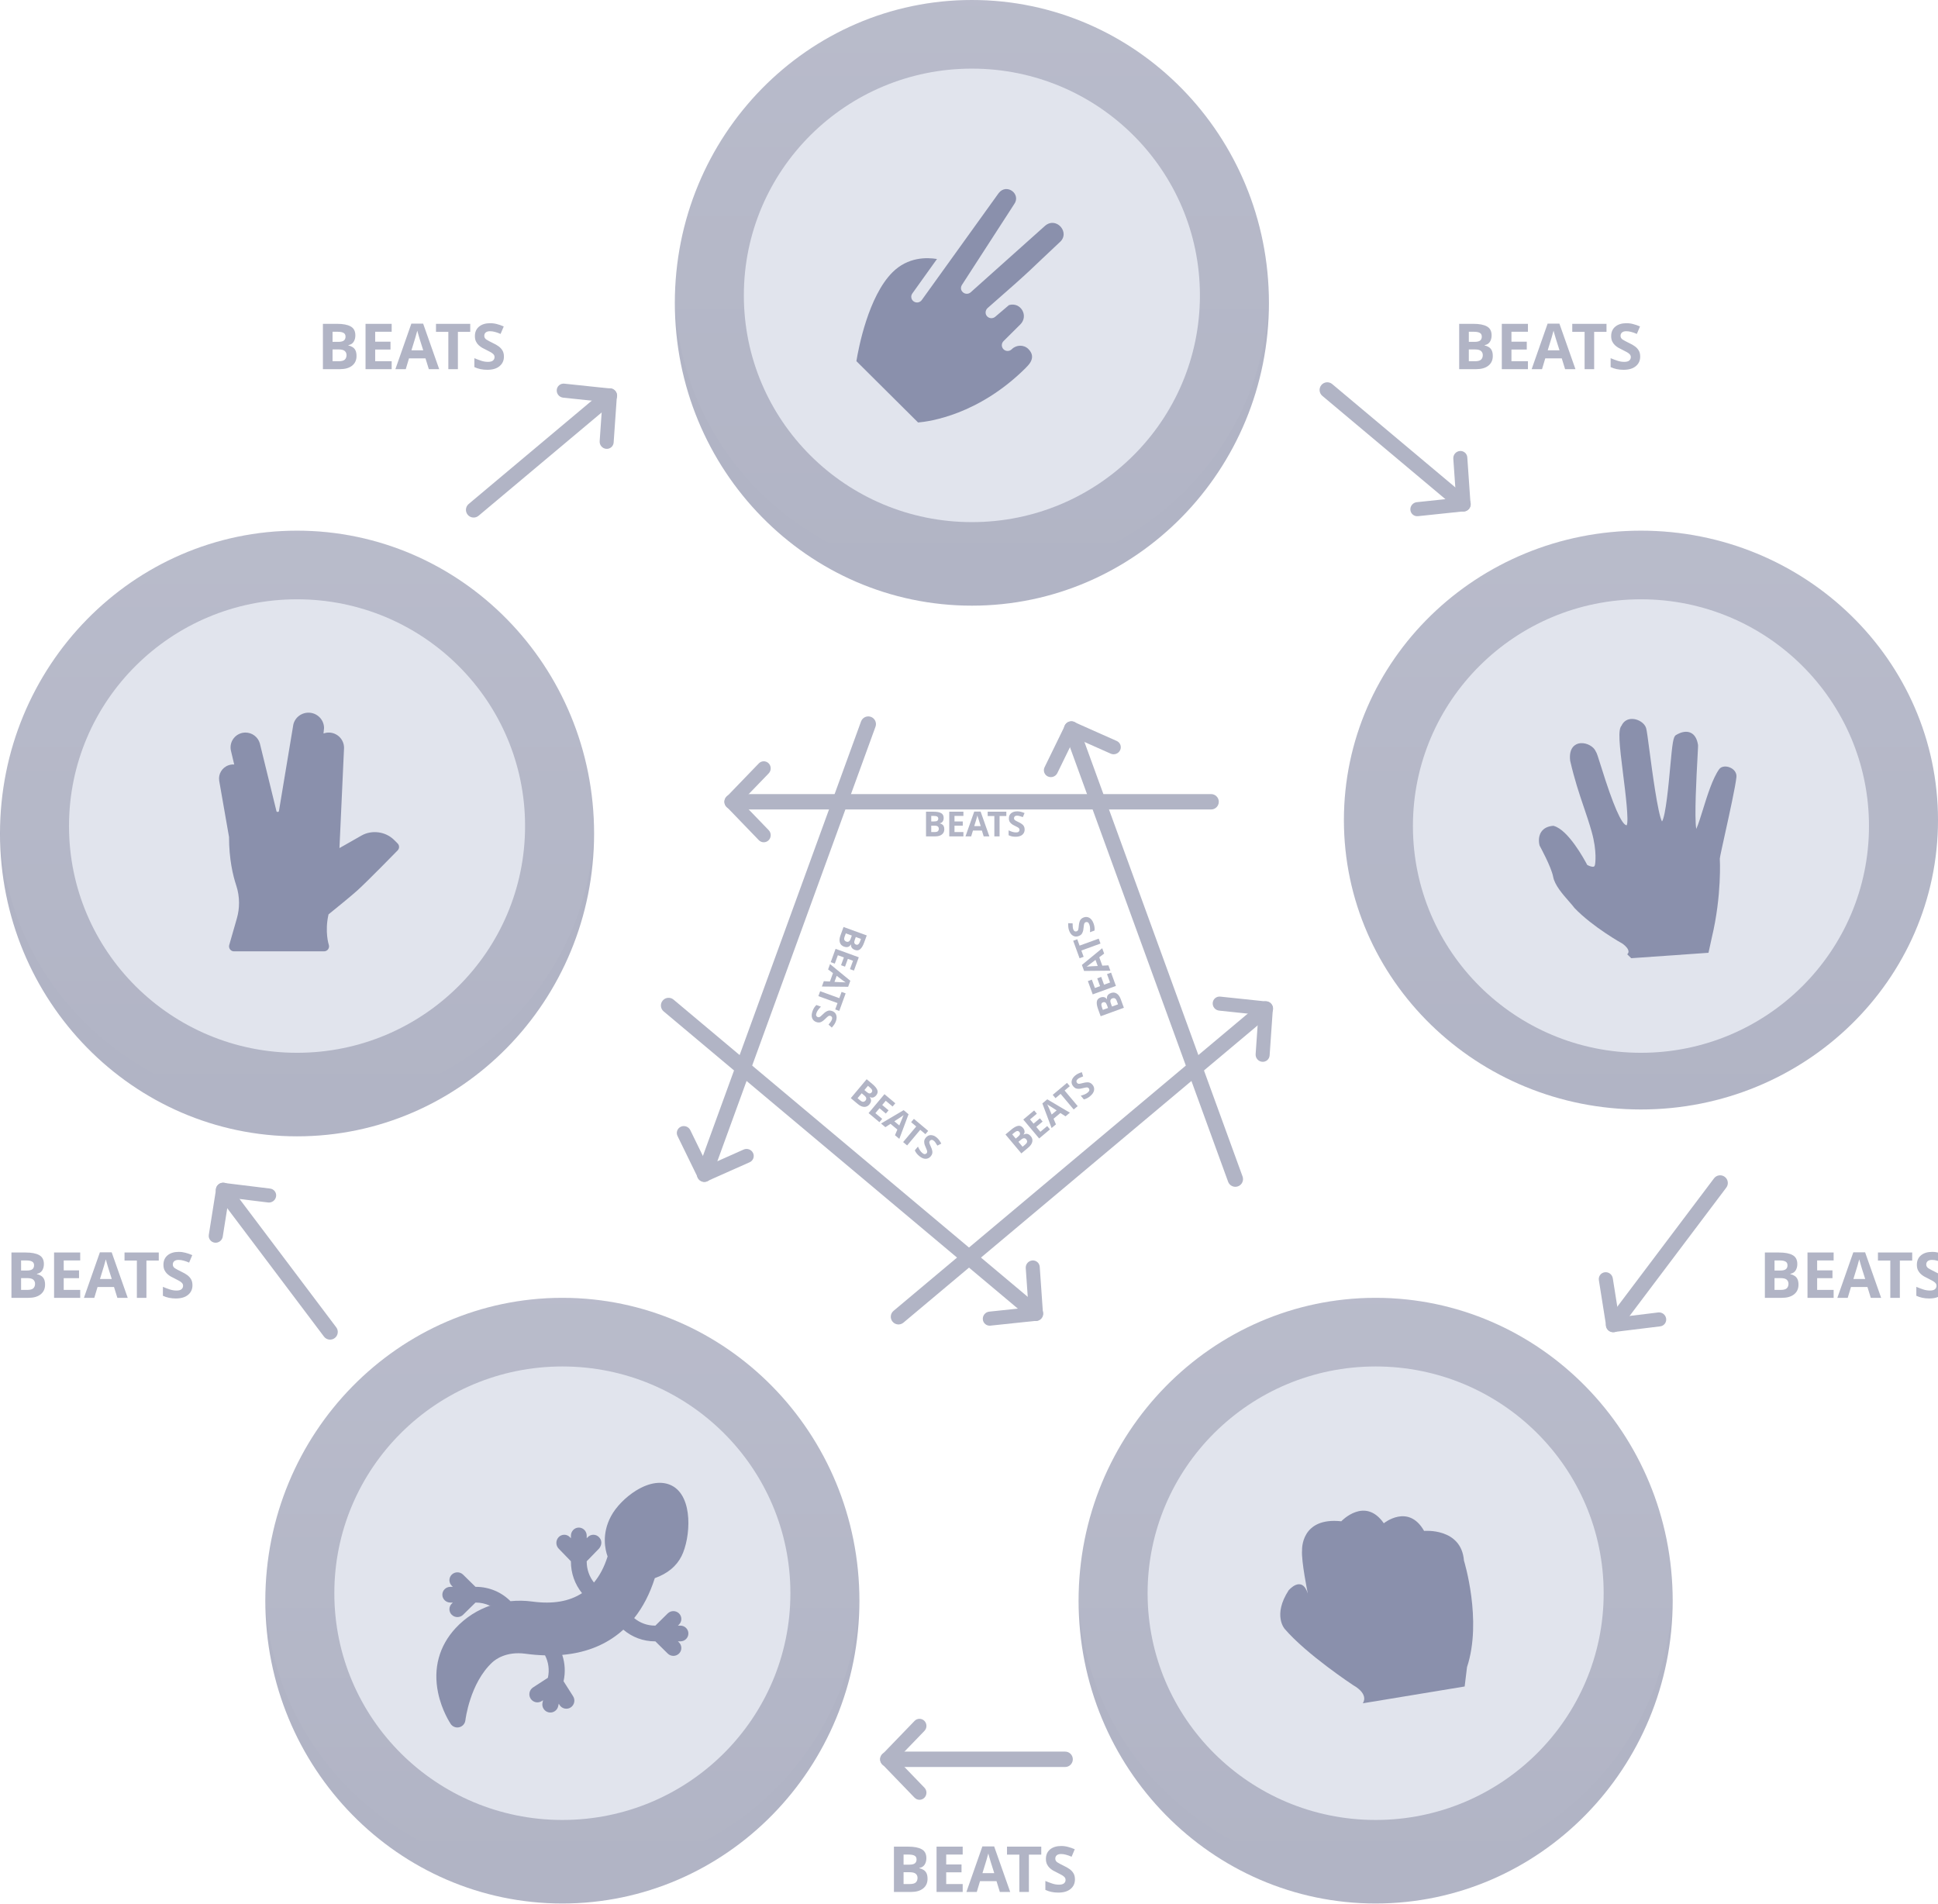
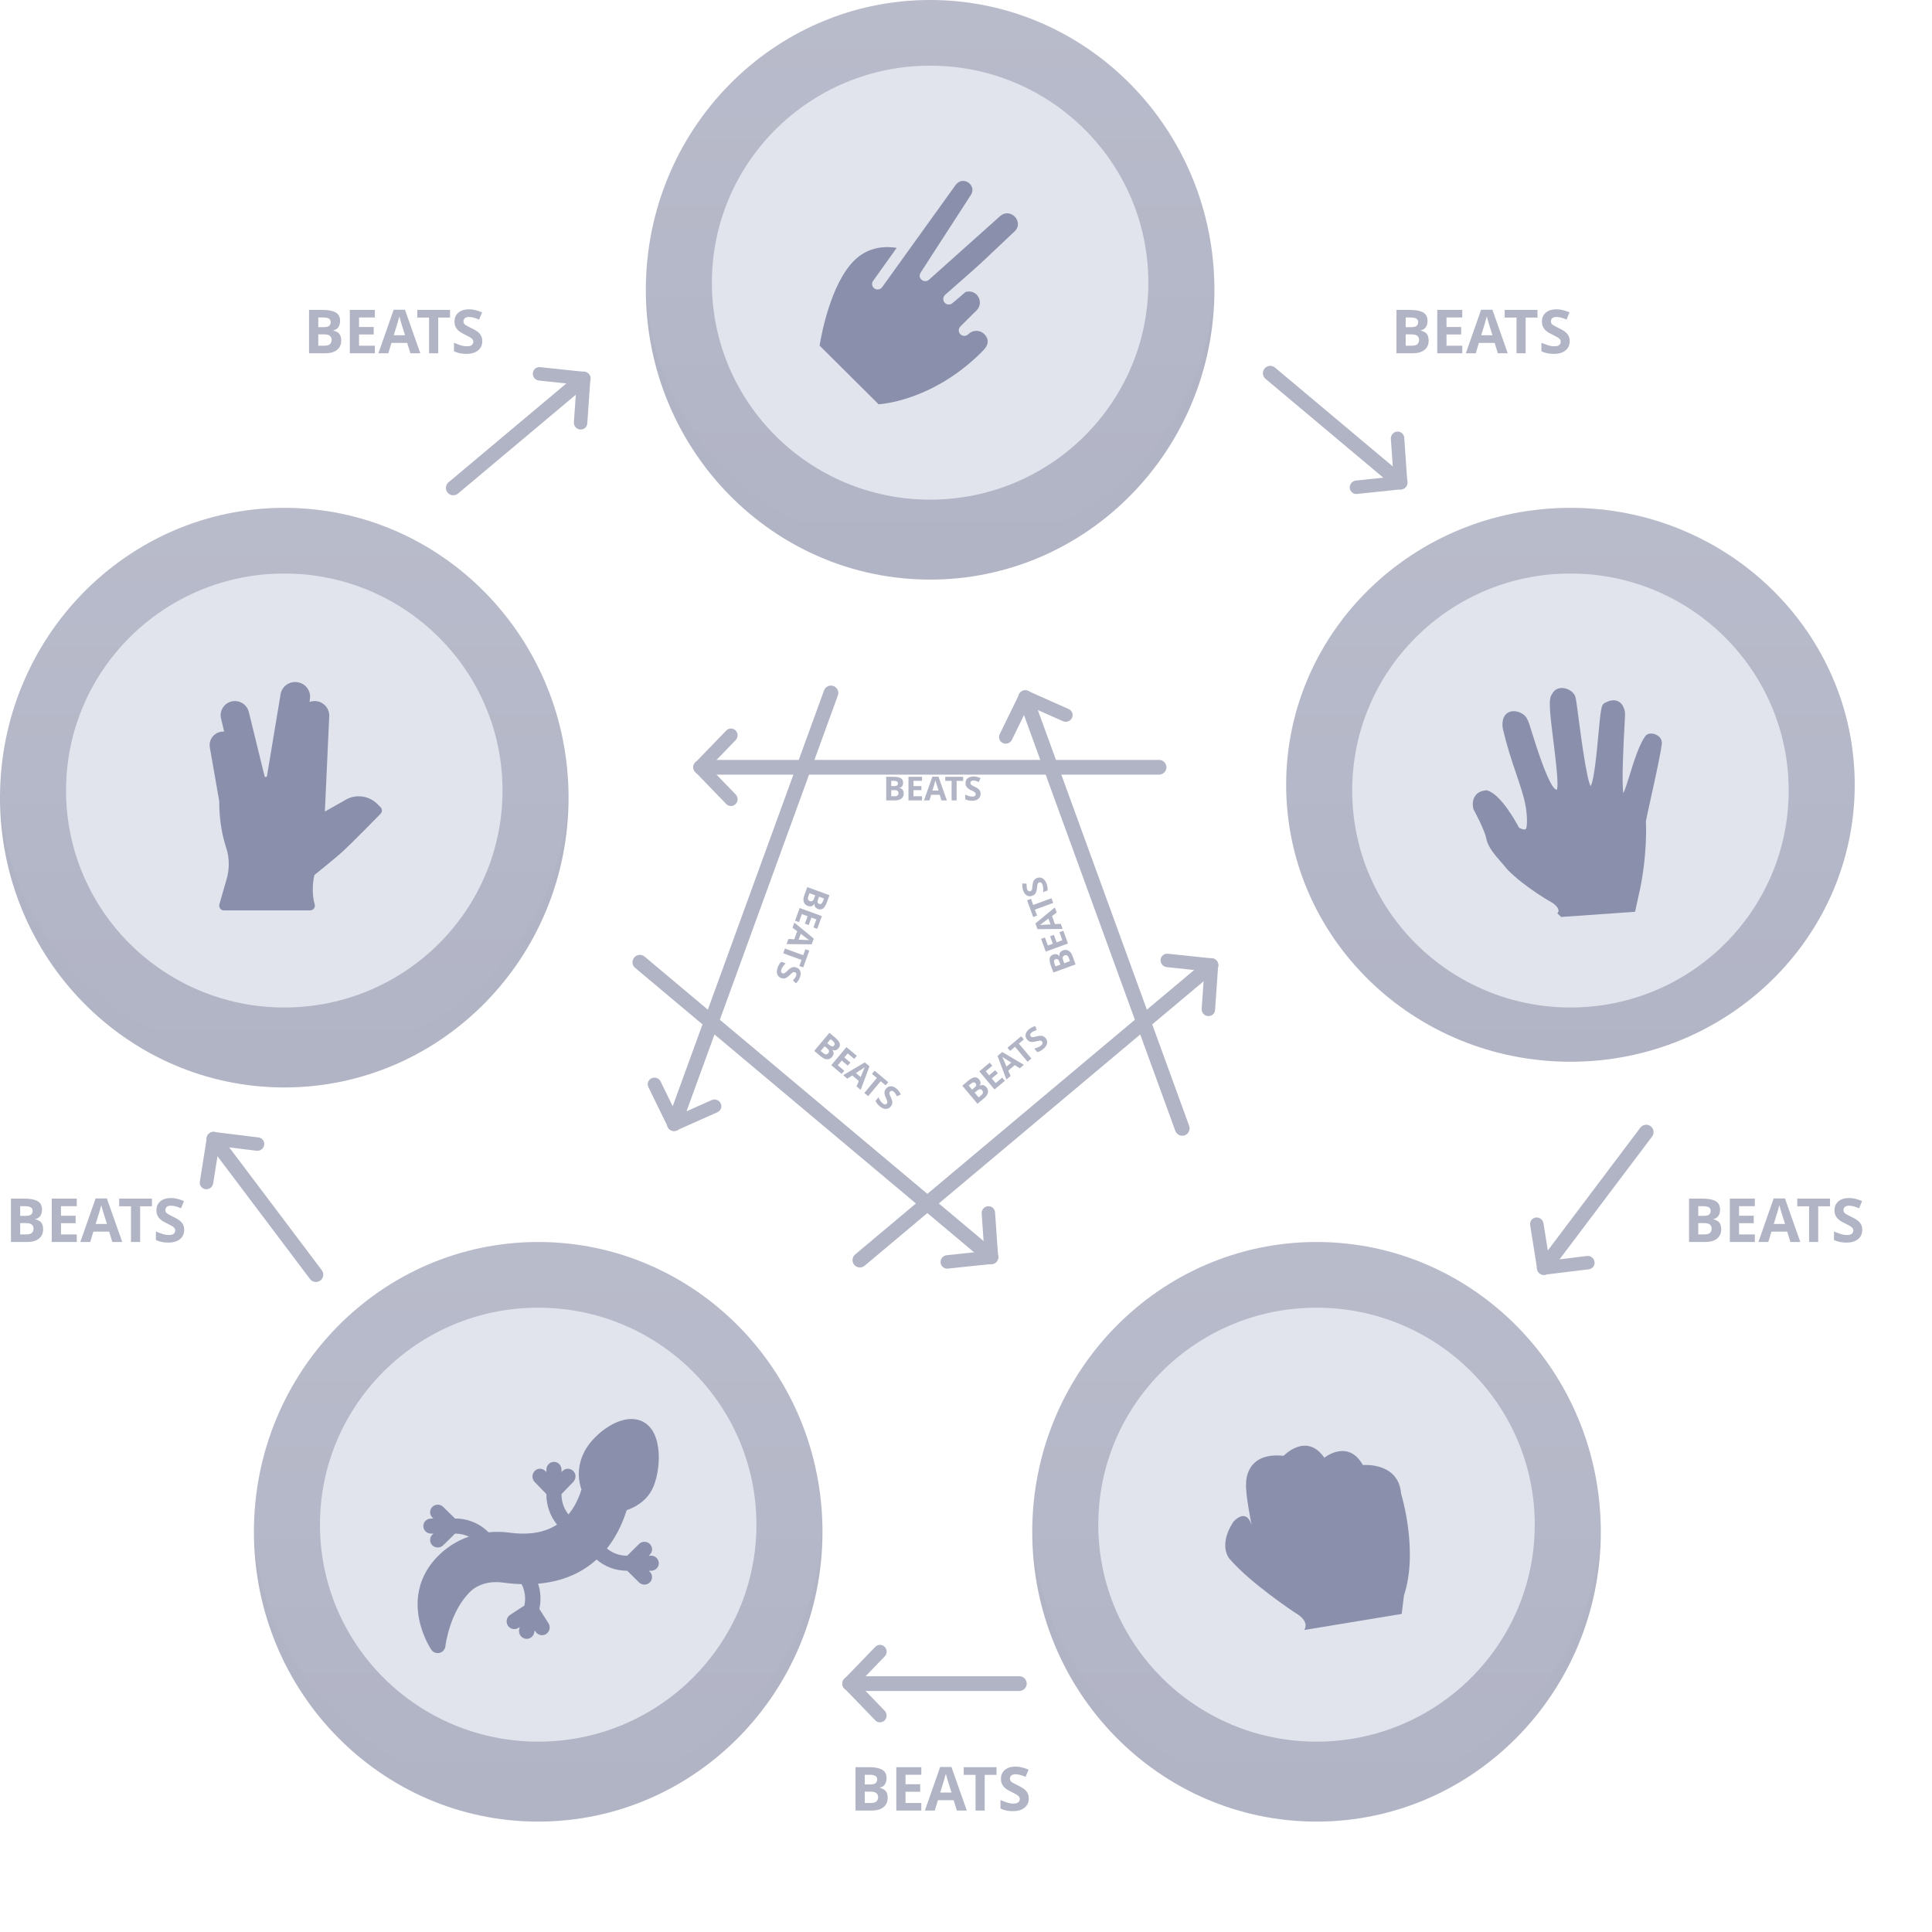
- <svg xmlns="http://www.w3.org/2000/svg" width="336" height="330">
+ <svg xmlns="http://www.w3.org/2000/svg" width="350" height="350">
  <defs>
    <linearGradient id="a" x1="50%" x2="50%" y1="0%" y2="100%">
      <stop offset="0%" stop-color="#FFF" stop-opacity=".097" />
      <stop offset="100%" stop-color="#FFF" stop-opacity="0" />
    </linearGradient>
  </defs>
  <g fill="none" fill-rule="evenodd">
    <g transform="translate(233 92)">
      <ellipse cx="51.5" cy="50.172" fill="#B1B4C5" rx="51.5" ry="50.172" />
      <ellipse cx="51.5" cy="50.172" fill="url(#a)" rx="51.5" ry="50.172" />
      <g transform="translate(11.965 11.897)">
        <ellipse cx="39.535" cy="39.31" fill="#E1E4ED" rx="39.535" ry="39.31" />
        <path fill="#8A90AC" fill-rule="nonzero" d="M54.896 29.133a2.078 2.078 0 00-.874-.14c-.405.028-.732.192-.925.46-1.14 1.595-2.074 4.607-2.827 7.028-.345 1.119-.81 2.616-1.145 3.327-.35-1.991.045-9.287.199-12.096l.002-.046c.107-1.952.121-2.294.098-2.444-.17-1.07-.599-1.774-1.278-2.088-.686-.32-1.577-.178-2.537.399-.481.29-.614 1.288-1.028 5.81l-.001.02c-.228 2.485-.751 8.206-1.395 9.159-.727-1.333-1.728-8.907-2.16-12.185-.301-2.296-.477-3.614-.596-4.012-.249-.834-1.3-1.544-2.34-1.583-.867-.043-1.578.397-1.917 1.162-.635.705-.41 3.045.29 8.586.335 2.637 1.024 8.084.59 8.695-.865-.094-2.35-3.506-4.414-10.144-.58-1.86-.759-2.418-.937-2.663-.35-.853-1.542-1.51-2.61-1.436-.092.006-.18.018-.268.035-.56.11-1.836.625-1.564 2.998.754 3.29 1.573 5.705 2.367 8.05l.016.046c.476 1.404.925 2.731 1.343 4.204.984 3.476.601 5.633.596 5.658-.032.222-.1.357-.204.405a.396.396 0 01-.139.031c-.311.022-.78-.185-1.02-.319-.551-1.051-3.293-6.062-5.778-6.757l-.09-.026-.09.008c-.911.086-1.581.43-1.991 1.023-.649.937-.38 2.13-.315 2.369l.036.086c.02.036 2.013 3.664 2.322 5.352.266 1.447 1.642 3.015 2.748 4.275l.046.051c.36.413.672.769.917 1.099 3.21 3.343 8.287 6.156 8.328 6.179.633.466.985.917 1.023 1.306a.566.566 0 01-.114.41l-.11.116.702.681 13.392-.94.571-2.613c1.766-7.38 1.397-13.672 1.391-13.714.007-.232.502-2.47.9-4.28l.011-.046c.794-3.603 1.78-8.087 1.97-9.793.082-.73-.386-1.399-1.19-1.703z" />
      </g>
    </g>
    <g transform="translate(0 92)">
      <ellipse cx="51.5" cy="52.5" fill="#B1B4C5" rx="51.5" ry="52.5" />
      <ellipse cx="51.5" cy="50.172" fill="url(#a)" rx="51.5" ry="50.172" />
      <g transform="translate(11.965 11.897)">
        <ellipse cx="39.535" cy="39.31" fill="#E1E4ED" rx="39.535" ry="39.31" />
        <path fill="#8A90AC" fill-rule="nonzero" d="M56.968 42.321l-.613-.61c-1.465-1.456-3.86-1.774-5.647-.752l-3.82 2.17.797-17.382a2.654 2.654 0 00-2.659-2.644c-.317 0-.621.056-.904.158l.095-.933c0-1.474-1.211-2.673-2.698-2.673-1.375 0-2.528 1.025-2.674 2.34l-2.45 14.721c-.032.2-.381.18-.418.054l-2.895-11.802a2.598 2.598 0 00-2.487-1.865c-.794 0-1.533.356-2.027.975a2.546 2.546 0 00-.49 2.186l.563 2.376a2.376 2.376 0 00-.949.12 2.445 2.445 0 00-1.652 2.708l1.703 9.739c0 3.842.678 6.685 1.246 8.392.324.974.488 1.999.488 3.045 0 .911-.127 1.818-.38 2.693l-1.32 4.599a.863.863 0 00.833 1.098h15.607a.866.866 0 00.823-1.135c-.009-.022-.734-2.248-.048-5.276.87-.703 3.917-3.166 5.011-4.16 1.809-1.642 6.764-6.716 6.974-6.932a.858.858 0 00-.009-1.21z" />
      </g>
    </g>
    <g transform="translate(117)">
      <ellipse cx="51.5" cy="52.5" fill="#B1B4C5" rx="51.5" ry="52.5" />
      <ellipse cx="51.5" cy="50.172" fill="url(#a)" rx="51.5" ry="50.172" />
      <g transform="translate(11.965 11.897)">
        <ellipse cx="39.535" cy="39.31" fill="#E1E4ED" rx="39.535" ry="39.31" />
        <path fill="#8A90AC" fill-rule="nonzero" d="M29.214 38.974l4.271-5.97c-1.775-.295-5.035-.36-7.705 2.295-4.208 4.184-5.913 13.225-6.268 15.413l10.696 10.636c1.926-.164 10.452-1.296 18.667-9.464.087-.177 2.088-1.647.452-3.274-.78-.776-2.073-.762-2.871.032a1.01 1.01 0 01-1.436.014.996.996 0 01.014-1.428l2.903-2.886c1.476-1.467.085-3.941-1.974-3.347l-2.377 2.023a1.022 1.022 0 01-1.435-.099c-.369-.424-.29-1.067.13-1.429 8.301-7.242 7.09-6.37 12.43-11.347 1.996-1.652-.515-4.575-2.481-2.901L39.31 38.794a1.01 1.01 0 01-1.322-.014c-.427-.367-.437-.895-.158-1.312l9.012-13.931c1.318-1.774-1.275-3.744-2.663-1.956l-13.325 18.53a1.009 1.009 0 01-1.41.246.976.976 0 01-.23-1.383z" />
      </g>
    </g>
    <g transform="translate(187 225)">
      <ellipse cx="51.5" cy="52.5" fill="#B1B4C5" rx="51.5" ry="52.5" />
      <ellipse cx="51.5" cy="50.172" fill="url(#a)" rx="51.5" ry="50.172" />
      <g transform="translate(11.965 11.897)">
        <ellipse cx="39.535" cy="39.31" fill="#E1E4ED" rx="39.535" ry="39.31" />
        <path fill="#8A90AC" fill-rule="nonzero" d="M54.85 33.665c-.455-5.744-6.914-5.157-6.914-5.157-2.726-4.8-6.984-1.323-6.984-1.323-3.272-4.704-7.374-.345-7.374-.345-7.072-.762-6.798 5.013-6.798 5.013-.167 1.836.996 7.515.996 7.515-1.049-3.273-3.325-.556-3.325-.556-2.797 4.312-.691 6.673-.691 6.673 3.785 4.431 11.854 9.75 11.854 9.75 2.92 1.671 1.685 3.161 1.685 3.161l17.67-2.916.407-3.346c2.686-8.114-.525-18.47-.525-18.47z" />
      </g>
    </g>
    <g transform="translate(46 225)">
      <ellipse cx="51.5" cy="52.5" fill="#B1B4C5" rx="51.5" ry="52.5" />
      <ellipse cx="51.5" cy="50.172" fill="url(#a)" rx="51.5" ry="50.172" />
      <g transform="translate(11.965 11.897)">
        <ellipse cx="39.535" cy="39.31" fill="#E1E4ED" rx="39.535" ry="39.31" />
        <path fill="#8A90AC" fill-rule="nonzero" d="M52.31 21.516c2.294-1.419 4.492-1.726 6.19-.865 3.806 1.93 3.255 9.113 1.698 12.226-.88 1.757-2.438 3.04-4.637 3.821-.852 2.695-2.048 5.011-3.575 6.927a5.615 5.615 0 003.607 1.304h.064l2.146-2.116a1.397 1.397 0 011.956 0 1.35 1.35 0 010 1.929l-.19.187H60c.764 0 1.383.61 1.383 1.364 0 .753-.62 1.363-1.383 1.363h-.432l.19.188a1.35 1.35 0 010 1.928c-.27.267-.624.4-.978.4s-.708-.133-.978-.4l-2.146-2.116h-.064a8.404 8.404 0 01-5.487-2.027 15.99 15.99 0 01-.913.77c-2.65 2.07-5.892 3.275-9.68 3.604.478 1.435.571 2.99.244 4.507l-.013.063 1.651 2.598a1.416 1.416 0 01-.418 1.944 1.387 1.387 0 01-1.924-.423l-.146-.23-.093.43a1.396 1.396 0 01-1.656 1.075 1.407 1.407 0 01-1.065-1.674l.093-.43-.228.148c-.647.42-1.508.231-1.924-.423a1.416 1.416 0 01.419-1.944l2.57-1.67.014-.063a5.721 5.721 0 00-.507-3.827 31.796 31.796 0 01-3.407-.283c-3.328-.45-5.215 1.016-5.714 1.476-3.92 3.613-4.679 9.998-4.686 10.062a1.403 1.403 0 01-1.391 1.247 1.4 1.4 0 01-1.158-.615c-.063-.093-1.538-2.295-2.185-5.403-.879-4.22.169-8.093 3.03-11.197a14.707 14.707 0 016.21-3.985l-.292.076a5.682 5.682 0 00-2.397-.53h-.064l-2.154 2.116c-.271.267-.627.4-.982.4s-.71-.133-.982-.4a1.347 1.347 0 010-1.928l.191-.188h-.433c-.767 0-1.389-.61-1.389-1.363 0-.754.622-1.364 1.389-1.364h.433l-.19-.188a1.347 1.347 0 010-1.928 1.406 1.406 0 011.963 0l2.154 2.116h.064c2.345 0 4.568.96 6.152 2.643l-.154-.158a16.297 16.297 0 013.802.067c3.513.475 6.386-.013 8.604-1.456a8.658 8.658 0 01-1.924-5.463v-.065l-2.124-2.19a1.442 1.442 0 010-1.995 1.34 1.34 0 011.936 0l.187.194v-.44c0-.78.613-1.411 1.37-1.411.755 0 1.368.631 1.368 1.41v.441l.188-.194a1.34 1.34 0 011.935 0c.815.84.227 1.762 0 1.996l-2.123 2.189v.065c0 1.332.45 2.606 1.259 3.618 1.002-1.198 1.79-2.703 2.36-4.514-.417-1.153-1.065-3.882.589-6.978.866-1.622 2.531-3.326 4.345-4.448z" />
      </g>
    </g>
    <g fill="#B1B4C5" transform="rotate(-40 152.162 -62.778)">
      <rect width="32.692" height="2.667" y="6.667" rx="1.333" />
      <path d="M27.437 1.343l5.617 5.819c.47.487.466 1.26-.009 1.744a1.187 1.187 0 01-1.7-.009l-5.617-5.819a1.249 1.249 0 01.009-1.744 1.187 1.187 0 011.7.009z" />
      <path d="M25.728 12.922l5.617-5.82a1.187 1.187 0 011.7-.008c.475.483.48 1.257.009 1.744l-5.617 5.82a1.187 1.187 0 01-1.7.008 1.249 1.249 0 01-.009-1.744z" />
    </g>
    <g fill="#B1B4C5" transform="scale(1 -1) rotate(-40 11.858 -344.091)">
      <rect width="32.692" height="2.667" y="6.667" rx="1.333" />
      <path d="M27.437 1.343l5.617 5.819c.47.487.466 1.26-.009 1.744a1.187 1.187 0 01-1.7-.009l-5.617-5.819a1.249 1.249 0 01.009-1.744 1.187 1.187 0 011.7.009z" />
      <path d="M25.728 12.922l5.617-5.82a1.187 1.187 0 011.7-.008c.475.483.48 1.257.009 1.744l-5.617 5.82a1.187 1.187 0 01-1.7.008 1.249 1.249 0 01-.009-1.744z" />
    </g>
    <g fill="#B1B4C5" transform="rotate(127 100.649 180.558)">
      <rect width="32.692" height="2.667" y="6.667" rx="1.333" />
      <path d="M27.437 1.343l5.617 5.819c.47.487.466 1.26-.009 1.744a1.187 1.187 0 01-1.7-.009l-5.617-5.819a1.249 1.249 0 01.009-1.744 1.187 1.187 0 011.7.009z" />
      <path d="M25.728 12.922l5.617-5.82a1.187 1.187 0 011.7-.008c.475.483.48 1.257.009 1.744l-5.617 5.82a1.187 1.187 0 01-1.7.008 1.249 1.249 0 01-.009-1.744z" />
    </g>
    <g fill="#B1B4C5" transform="matrix(-1 0 0 1 186 297)">
      <rect width="32.692" height="2.667" y="6.667" rx="1.333" />
      <path d="M27.437 1.343l5.617 5.819c.47.487.466 1.26-.009 1.744a1.187 1.187 0 01-1.7-.009l-5.617-5.819a1.249 1.249 0 01.009-1.744 1.187 1.187 0 011.7.009z" />
      <path d="M25.728 12.922l5.617-5.82a1.187 1.187 0 011.7-.008c.475.483.48 1.257.009 1.744l-5.617 5.82a1.187 1.187 0 01-1.7.008 1.249 1.249 0 01-.009-1.744z" />
    </g>
    <g fill="#B1B4C5" transform="scale(-1 1) rotate(-53 195.597 178.185)">
      <rect width="32.692" height="2.667" y="6.667" rx="1.333" />
      <path d="M27.437 1.343l5.617 5.819c.47.487.466 1.26-.009 1.744a1.187 1.187 0 01-1.7-.009l-5.617-5.819a1.249 1.249 0 01.009-1.744 1.187 1.187 0 011.7.009z" />
      <path d="M25.728 12.922l5.617-5.82a1.187 1.187 0 011.7-.008c.475.483.48 1.257.009 1.744l-5.617 5.82a1.187 1.187 0 01-1.7.008 1.249 1.249 0 01-.009-1.744z" />
    </g>
    <g fill="#B1B4C5">
      <g transform="matrix(-1 0 0 1 212 131)">
        <rect width="85" height="2.667" x=".692" y="6.667" rx="1.333" />
        <path d="M80.437 1.343l5.617 5.819c.47.487.466 1.26-.009 1.744a1.187 1.187 0 01-1.7-.009l-5.617-5.819a1.249 1.249 0 01.009-1.744 1.187 1.187 0 011.7.009z" />
        <path d="M78.728 12.922l5.617-5.82a1.187 1.187 0 011.7-.008c.475.483.48 1.257.009 1.744l-5.617 5.82a1.187 1.187 0 01-1.7.008 1.249 1.249 0 01-.009-1.744z" />
      </g>
      <text font-family="BarlowSemiCondensed-Bold, Barlow Semi Condensed" font-size="6" font-style="condensed" font-weight="bold" transform="translate(124 131)">
        <tspan x="36" y="14">BEATS</tspan>
      </text>
      <g transform="rotate(40 -169.505 247.617)">
        <rect width="85" height="2.667" x=".692" y="6.667" rx="1.333" />
        <path d="M80.437 1.343l5.617 5.819c.47.487.466 1.26-.009 1.744a1.187 1.187 0 01-1.7-.009l-5.617-5.819a1.249 1.249 0 01.009-1.744 1.187 1.187 0 011.7.009z" />
        <path d="M78.728 12.922l5.617-5.82a1.187 1.187 0 011.7-.008c.475.483.48 1.257.009 1.744l-5.617 5.82a1.187 1.187 0 01-1.7.008 1.249 1.249 0 01-.009-1.744z" />
      </g>
      <text font-family="BarlowSemiCondensed-Bold, Barlow Semi Condensed" font-size="6" font-style="condensed" font-weight="bold" transform="rotate(40 -161.263 250.617)">
        <tspan x="36" y="6">BEATS</tspan>
      </text>
      <g transform="rotate(-40 381.505 -93.07)">
        <rect width="85" height="2.667" x=".692" y="6.667" rx="1.333" />
        <path d="M80.437 1.343l5.617 5.819c.47.487.466 1.26-.009 1.744a1.187 1.187 0 01-1.7-.009l-5.617-5.819a1.249 1.249 0 01.009-1.744 1.187 1.187 0 011.7.009z" />
        <path d="M78.728 12.922l5.617-5.82a1.187 1.187 0 011.7-.008c.475.483.48 1.257.009 1.744l-5.617 5.82a1.187 1.187 0 01-1.7.008 1.249 1.249 0 01-.009-1.744z" />
      </g>
      <text font-family="BarlowSemiCondensed-Bold, Barlow Semi Condensed" font-size="6" font-style="condensed" font-weight="bold" transform="rotate(-40 373.263 -90.07)">
        <tspan x="36" y="6">BEATS</tspan>
      </text>
      <g>
        <g transform="rotate(-110 176.867 31.934)">
          <rect width="85" height="2.667" x=".692" y="6.667" rx="1.333" />
          <path d="M80.437 1.343l5.617 5.819c.47.487.466 1.26-.009 1.744a1.187 1.187 0 01-1.7-.009l-5.617-5.819a1.249 1.249 0 01.009-1.744 1.187 1.187 0 011.7.009z" />
          <path d="M78.728 12.922l5.617-5.82a1.187 1.187 0 011.7-.008c.475.483.48 1.257.009 1.744l-5.617 5.82a1.187 1.187 0 01-1.7.008 1.249 1.249 0 01-.009-1.744z" />
        </g>
        <text font-family="BarlowSemiCondensed-Bold, Barlow Semi Condensed" font-size="6" font-style="condensed" font-weight="bold" transform="rotate(-110 174.766 34.934)">
          <tspan x="36" y="6">BEATS</tspan>
        </text>
      </g>
      <g>
        <g transform="rotate(110 35.133 118.76)">
          <rect width="85" height="2.667" x=".692" y="6.667" rx="1.333" />
          <path d="M80.437 1.343l5.617 5.819c.47.487.466 1.26-.009 1.744a1.187 1.187 0 01-1.7-.009l-5.617-5.819a1.249 1.249 0 01.009-1.744 1.187 1.187 0 011.7.009z" />
          <path d="M78.728 12.922l5.617-5.82a1.187 1.187 0 011.7-.008c.475.483.48 1.257.009 1.744l-5.617 5.82a1.187 1.187 0 01-1.7.008 1.249 1.249 0 01-.009-1.744z" />
        </g>
        <text font-family="BarlowSemiCondensed-Bold, Barlow Semi Condensed" font-size="6" font-style="condensed" font-weight="bold" transform="rotate(110 37.234 121.76)">
          <tspan x="36" y="6">BEATS</tspan>
        </text>
      </g>
    </g>
    <text fill="#B1B4C5" font-family="BarlowSemiCondensed-Bold, Barlow Semi Condensed" font-size="11" font-style="condensed" font-weight="bold">
      <tspan x="252" y="64">BEATS</tspan>
    </text>
    <text fill="#B1B4C5" font-family="BarlowSemiCondensed-Bold, Barlow Semi Condensed" font-size="11" font-style="condensed" font-weight="bold">
      <tspan x="55" y="64">BEATS</tspan>
    </text>
    <text fill="#B1B4C5" font-family="BarlowSemiCondensed-Bold, Barlow Semi Condensed" font-size="11" font-style="condensed" font-weight="bold">
      <tspan x="305" y="225">BEATS</tspan>
    </text>
    <text fill="#B1B4C5" font-family="BarlowSemiCondensed-Bold, Barlow Semi Condensed" font-size="11" font-style="condensed" font-weight="bold">
      <tspan x="1" y="225">BEATS</tspan>
    </text>
    <text fill="#B1B4C5" font-family="BarlowSemiCondensed-Bold, Barlow Semi Condensed" font-size="11" font-style="condensed" font-weight="bold">
      <tspan x="154" y="328">BEATS</tspan>
    </text>
  </g>
</svg>
